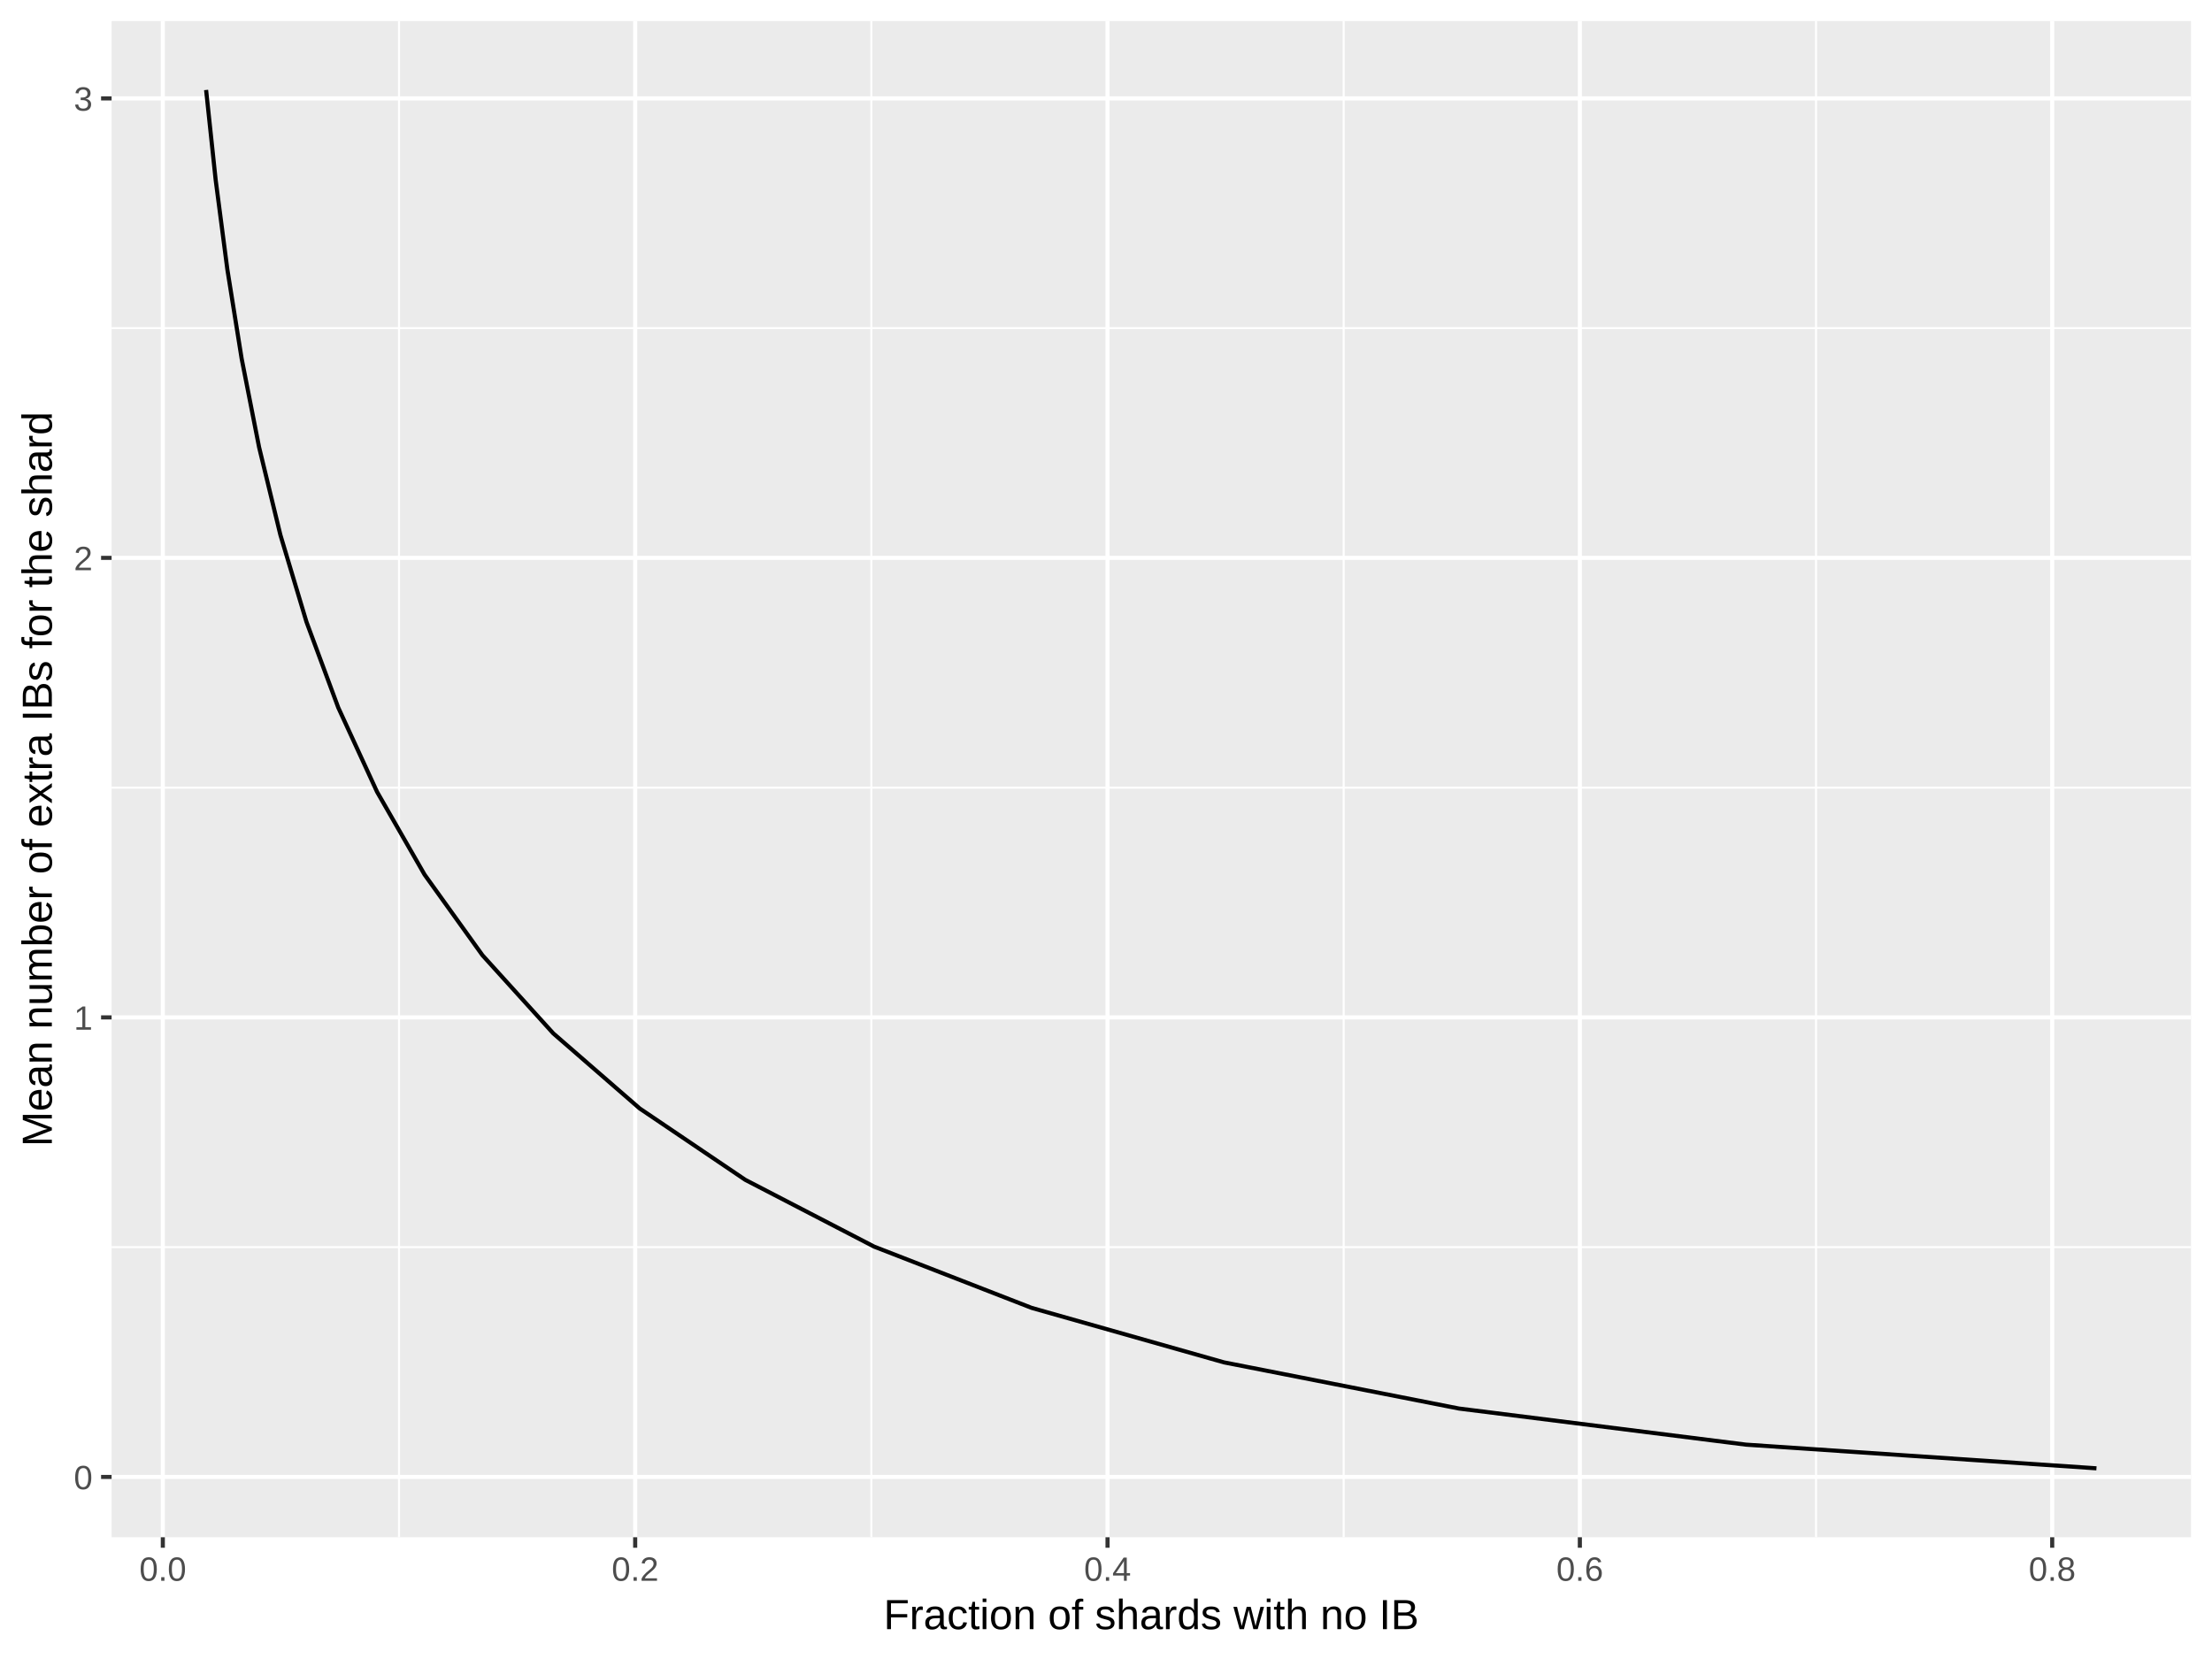
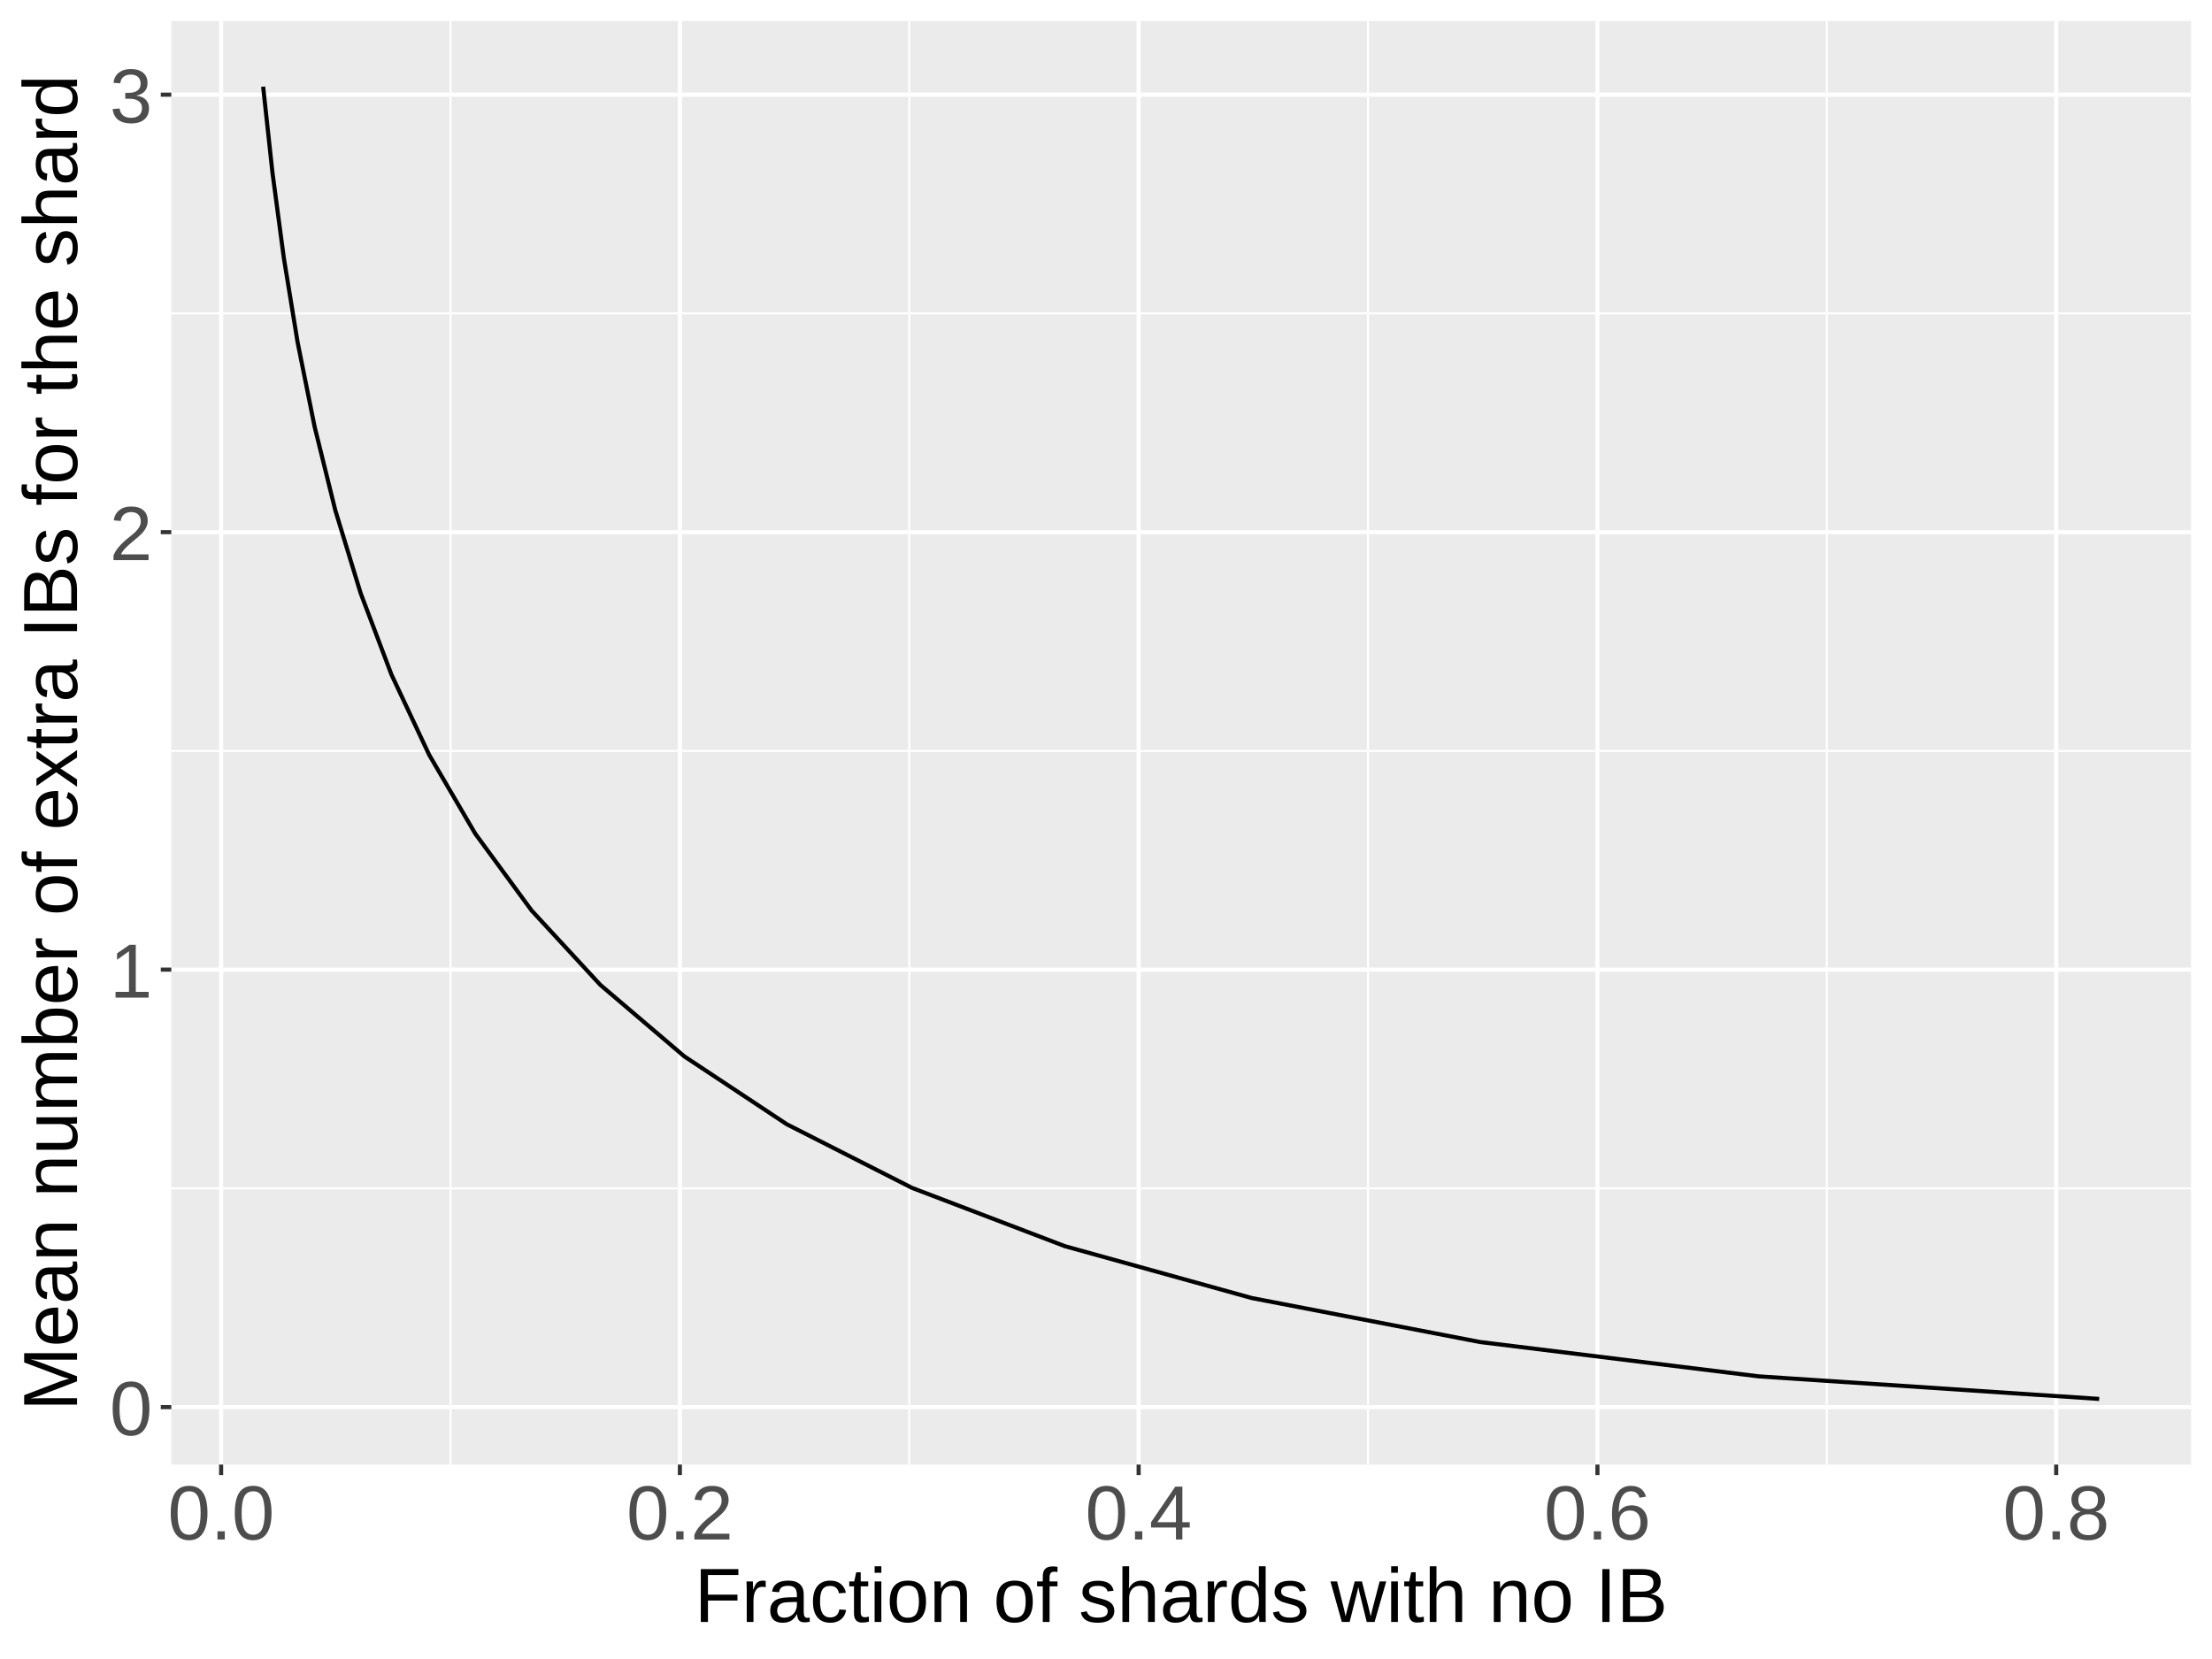
<svg xmlns="http://www.w3.org/2000/svg" class="svglite" width="576.00pt" height="432.00pt" viewBox="0 0 576.00 432.00">
  <defs>
    <style type="text/css">
    .svglite line, .svglite polyline, .svglite polygon, .svglite path, .svglite rect, .svglite circle {
      fill: none;
      stroke: #000000;
      stroke-linecap: round;
      stroke-linejoin: round;
      stroke-miterlimit: 10.00;
    }
    .svglite text {
      white-space: pre;
    }
  </style>
  </defs>
  <rect width="100%" height="100%" style="stroke: none; fill: #FFFFFF;" />
  <defs>
    <clipPath id="cpMC4wMHw1NzYuMDB8MC4wMHw0MzIuMDA=">
      <rect x="0.00" y="0.00" width="576.00" height="432.00" />
    </clipPath>
  </defs>
  <g clip-path="url(#cpMC4wMHw1NzYuMDB8MC4wMHw0MzIuMDA=)">
-     <rect x="0.00" y="0.00" width="576.00" height="432.00" style="stroke-width: 1.07; stroke: #FFFFFF; fill: #FFFFFF;" />
+     <rect x="0" y="0.00" width="576.00" height="432.00" style="stroke-width: 1.07; stroke: #FFFFFF; fill: #FFFFFF;" />
  </g>
  <defs>
-     <clipPath id="cpMjkuMDZ8NTcwLjUyfDUuNDh8NDAwLjI5">
-       <rect x="29.06" y="5.48" width="541.47" height="394.82" />
+     <clipPath id="cpNDQuNjF8NTcwLjUyfDUuNDh8MzgxLjM3">
+       <rect x="44.61" y="5.48" width="525.91" height="375.89" />
    </clipPath>
  </defs>
-   <g clip-path="url(#cpMjkuMDZ8NTcwLjUyfDUuNDh8NDAwLjI5)">
-     <rect x="29.06" y="5.48" width="541.47" height="394.82" style="stroke-width: 1.07; stroke: none; fill: #EBEBEB;" />
-     <polyline points="29.06,324.76 570.52,324.76 " style="stroke-width: 0.53; stroke: #FFFFFF; stroke-linecap: butt;" />
-     <polyline points="29.06,205.10 570.52,205.10 " style="stroke-width: 0.53; stroke: #FFFFFF; stroke-linecap: butt;" />
-     <polyline points="29.06,85.45 570.52,85.45 " style="stroke-width: 0.53; stroke: #FFFFFF; stroke-linecap: butt;" />
-     <polyline points="103.90,400.29 103.90,5.48 " style="stroke-width: 0.53; stroke: #FFFFFF; stroke-linecap: butt;" />
-     <polyline points="226.90,400.29 226.90,5.48 " style="stroke-width: 0.53; stroke: #FFFFFF; stroke-linecap: butt;" />
-     <polyline points="349.89,400.29 349.89,5.48 " style="stroke-width: 0.53; stroke: #FFFFFF; stroke-linecap: butt;" />
-     <polyline points="472.89,400.29 472.89,5.48 " style="stroke-width: 0.53; stroke: #FFFFFF; stroke-linecap: butt;" />
-     <polyline points="29.06,384.59 570.52,384.59 " style="stroke-width: 1.07; stroke: #FFFFFF; stroke-linecap: butt;" />
-     <polyline points="29.06,264.93 570.52,264.93 " style="stroke-width: 1.07; stroke: #FFFFFF; stroke-linecap: butt;" />
-     <polyline points="29.06,145.27 570.52,145.27 " style="stroke-width: 1.07; stroke: #FFFFFF; stroke-linecap: butt;" />
-     <polyline points="29.06,25.62 570.52,25.62 " style="stroke-width: 1.07; stroke: #FFFFFF; stroke-linecap: butt;" />
-     <polyline points="42.40,400.29 42.40,5.48 " style="stroke-width: 1.07; stroke: #FFFFFF; stroke-linecap: butt;" />
-     <polyline points="165.40,400.29 165.40,5.48 " style="stroke-width: 1.07; stroke: #FFFFFF; stroke-linecap: butt;" />
-     <polyline points="288.40,400.29 288.40,5.48 " style="stroke-width: 1.07; stroke: #FFFFFF; stroke-linecap: butt;" />
-     <polyline points="411.39,400.29 411.39,5.48 " style="stroke-width: 1.07; stroke: #FFFFFF; stroke-linecap: butt;" />
-     <polyline points="534.39,400.29 534.39,5.48 " style="stroke-width: 1.07; stroke: #FFFFFF; stroke-linecap: butt;" />
-     <polyline points="53.67,23.43 56.16,46.87 59.21,70.21 62.93,93.42 67.47,116.47 73.02,139.32 79.80,161.93 88.08,184.25 98.19,206.21 110.55,227.74 125.63,248.74 144.06,269.08 166.57,288.64 194.06,307.22 227.63,324.62 268.64,340.57 318.73,354.76 379.91,366.78 454.64,376.18 545.91,382.35 " style="stroke-width: 1.07; stroke-linecap: butt;" />
+   <g clip-path="url(#cpNDQuNjF8NTcwLjUyfDUuNDh8MzgxLjM3)">
+     <rect x="44.61" y="5.48" width="525.91" height="375.89" style="stroke-width: 1.07; stroke: none; fill: #EBEBEB;" />
+     <polyline points="44.61,309.45 570.52,309.45 " style="stroke-width: 0.53; stroke: #FFFFFF; stroke-linecap: butt;" />
+     <polyline points="44.61,195.53 570.52,195.53 " style="stroke-width: 0.53; stroke: #FFFFFF; stroke-linecap: butt;" />
+     <polyline points="44.61,81.61 570.52,81.61 " style="stroke-width: 0.53; stroke: #FFFFFF; stroke-linecap: butt;" />
+     <polyline points="117.31,381.37 117.31,5.48 " style="stroke-width: 0.53; stroke: #FFFFFF; stroke-linecap: butt;" />
+     <polyline points="236.77,381.37 236.77,5.48 " style="stroke-width: 0.53; stroke: #FFFFFF; stroke-linecap: butt;" />
+     <polyline points="356.23,381.37 356.23,5.48 " style="stroke-width: 0.53; stroke: #FFFFFF; stroke-linecap: butt;" />
+     <polyline points="475.70,381.37 475.70,5.48 " style="stroke-width: 0.53; stroke: #FFFFFF; stroke-linecap: butt;" />
+     <polyline points="44.61,366.41 570.52,366.41 " style="stroke-width: 1.07; stroke: #FFFFFF; stroke-linecap: butt;" />
+     <polyline points="44.61,252.49 570.52,252.49 " style="stroke-width: 1.07; stroke: #FFFFFF; stroke-linecap: butt;" />
+     <polyline points="44.61,138.57 570.52,138.57 " style="stroke-width: 1.07; stroke: #FFFFFF; stroke-linecap: butt;" />
+     <polyline points="44.61,24.65 570.52,24.65 " style="stroke-width: 1.07; stroke: #FFFFFF; stroke-linecap: butt;" />
+     <polyline points="57.58,381.37 57.58,5.48 " style="stroke-width: 1.07; stroke: #FFFFFF; stroke-linecap: butt;" />
+     <polyline points="177.04,381.37 177.04,5.48 " style="stroke-width: 1.07; stroke: #FFFFFF; stroke-linecap: butt;" />
+     <polyline points="296.50,381.37 296.50,5.48 " style="stroke-width: 1.07; stroke: #FFFFFF; stroke-linecap: butt;" />
+     <polyline points="415.97,381.37 415.97,5.48 " style="stroke-width: 1.07; stroke: #FFFFFF; stroke-linecap: butt;" />
+     <polyline points="535.43,381.37 535.43,5.48 " style="stroke-width: 1.07; stroke: #FFFFFF; stroke-linecap: butt;" />
+     <polyline points="68.52,22.57 70.94,44.89 73.90,67.11 77.51,89.20 81.93,111.14 87.32,132.90 93.90,154.43 101.94,175.68 111.77,196.59 123.76,217.09 138.42,237.08 156.31,256.45 178.17,275.06 204.87,292.75 237.49,309.32 277.32,324.51 325.97,338.01 385.39,349.46 457.97,358.40 546.62,364.28 " style="stroke-width: 1.07; stroke-linecap: butt;" />
  </g>
  <g clip-path="url(#cpMC4wMHw1NzYuMDB8MC4wMHw0MzIuMDA=)">
-     <text x="24.12" y="387.80" text-anchor="end" style="font-size: 8.80px;fill: #4D4D4D; font-family: &quot;Arial&quot;;" textLength="5.59px" lengthAdjust="spacingAndGlyphs">0</text>
-     <text x="24.12" y="268.14" text-anchor="end" style="font-size: 8.80px;fill: #4D4D4D; font-family: &quot;Arial&quot;;" textLength="5.59px" lengthAdjust="spacingAndGlyphs">1</text>
-     <text x="24.12" y="148.48" text-anchor="end" style="font-size: 8.80px;fill: #4D4D4D; font-family: &quot;Arial&quot;;" textLength="5.59px" lengthAdjust="spacingAndGlyphs">2</text>
-     <text x="24.12" y="28.82" text-anchor="end" style="font-size: 8.80px;fill: #4D4D4D; font-family: &quot;Arial&quot;;" textLength="5.59px" lengthAdjust="spacingAndGlyphs">3</text>
-     <polyline points="26.32,384.59 29.06,384.59 " style="stroke-width: 1.07; stroke: #333333; stroke-linecap: butt;" />
-     <polyline points="26.32,264.93 29.06,264.93 " style="stroke-width: 1.07; stroke: #333333; stroke-linecap: butt;" />
-     <polyline points="26.32,145.27 29.06,145.27 " style="stroke-width: 1.07; stroke: #333333; stroke-linecap: butt;" />
-     <polyline points="26.32,25.62 29.06,25.62 " style="stroke-width: 1.07; stroke: #333333; stroke-linecap: butt;" />
-     <polyline points="42.40,403.03 42.40,400.29 " style="stroke-width: 1.07; stroke: #333333; stroke-linecap: butt;" />
-     <polyline points="165.40,403.03 165.40,400.29 " style="stroke-width: 1.07; stroke: #333333; stroke-linecap: butt;" />
-     <polyline points="288.40,403.03 288.40,400.29 " style="stroke-width: 1.07; stroke: #333333; stroke-linecap: butt;" />
-     <polyline points="411.39,403.03 411.39,400.29 " style="stroke-width: 1.07; stroke: #333333; stroke-linecap: butt;" />
-     <polyline points="534.39,403.03 534.39,400.29 " style="stroke-width: 1.07; stroke: #333333; stroke-linecap: butt;" />
-     <text x="42.40" y="411.64" text-anchor="middle" style="font-size: 8.80px;fill: #4D4D4D; font-family: &quot;Arial&quot;;" textLength="13.98px" lengthAdjust="spacingAndGlyphs">0.0</text>
-     <text x="165.40" y="411.64" text-anchor="middle" style="font-size: 8.80px;fill: #4D4D4D; font-family: &quot;Arial&quot;;" textLength="13.98px" lengthAdjust="spacingAndGlyphs">0.2</text>
-     <text x="288.40" y="411.64" text-anchor="middle" style="font-size: 8.80px;fill: #4D4D4D; font-family: &quot;Arial&quot;;" textLength="13.98px" lengthAdjust="spacingAndGlyphs">0.4</text>
-     <text x="411.39" y="411.64" text-anchor="middle" style="font-size: 8.80px;fill: #4D4D4D; font-family: &quot;Arial&quot;;" textLength="13.98px" lengthAdjust="spacingAndGlyphs">0.6</text>
-     <text x="534.39" y="411.64" text-anchor="middle" style="font-size: 8.80px;fill: #4D4D4D; font-family: &quot;Arial&quot;;" textLength="13.98px" lengthAdjust="spacingAndGlyphs">0.8</text>
-     <text x="299.79" y="424.23" text-anchor="middle" style="font-size: 11.00px; font-family: &quot;Arial&quot;;" textLength="156.33px" lengthAdjust="spacingAndGlyphs">Fraction of shards with no IB</text>
-     <text transform="translate(13.50,202.89) rotate(-90)" text-anchor="middle" style="font-size: 11.00px; font-family: &quot;Arial&quot;;" textLength="217.10px" lengthAdjust="spacingAndGlyphs">Mean number of extra IBs for the shard</text>
+     <text x="39.68" y="373.70" text-anchor="end" style="font-size: 20.00px;fill: #4D4D4D; font-family: &quot;Arial&quot;;" textLength="12.72px" lengthAdjust="spacingAndGlyphs">0</text>
+     <text x="39.68" y="259.78" text-anchor="end" style="font-size: 20.00px;fill: #4D4D4D; font-family: &quot;Arial&quot;;" textLength="12.72px" lengthAdjust="spacingAndGlyphs">1</text>
+     <text x="39.68" y="145.86" text-anchor="end" style="font-size: 20.00px;fill: #4D4D4D; font-family: &quot;Arial&quot;;" textLength="12.72px" lengthAdjust="spacingAndGlyphs">2</text>
+     <text x="39.68" y="31.94" text-anchor="end" style="font-size: 20.00px;fill: #4D4D4D; font-family: &quot;Arial&quot;;" textLength="12.72px" lengthAdjust="spacingAndGlyphs">3</text>
+     <polyline points="41.87,366.41 44.61,366.41 " style="stroke-width: 1.07; stroke: #333333; stroke-linecap: butt;" />
+     <polyline points="41.87,252.49 44.61,252.49 " style="stroke-width: 1.07; stroke: #333333; stroke-linecap: butt;" />
+     <polyline points="41.87,138.57 44.61,138.57 " style="stroke-width: 1.07; stroke: #333333; stroke-linecap: butt;" />
+     <polyline points="41.87,24.65 44.61,24.65 " style="stroke-width: 1.07; stroke: #333333; stroke-linecap: butt;" />
+     <polyline points="57.58,384.11 57.58,381.37 " style="stroke-width: 1.07; stroke: #333333; stroke-linecap: butt;" />
+     <polyline points="177.04,384.11 177.04,381.37 " style="stroke-width: 1.07; stroke: #333333; stroke-linecap: butt;" />
+     <polyline points="296.50,384.11 296.50,381.37 " style="stroke-width: 1.07; stroke: #333333; stroke-linecap: butt;" />
+     <polyline points="415.97,384.11 415.97,381.37 " style="stroke-width: 1.07; stroke: #333333; stroke-linecap: butt;" />
+     <polyline points="535.43,384.11 535.43,381.37 " style="stroke-width: 1.07; stroke: #333333; stroke-linecap: butt;" />
+     <text x="57.58" y="400.88" text-anchor="middle" style="font-size: 20.00px;fill: #4D4D4D; font-family: &quot;Arial&quot;;" textLength="31.80px" lengthAdjust="spacingAndGlyphs">0.0</text>
+     <text x="177.04" y="400.88" text-anchor="middle" style="font-size: 20.00px;fill: #4D4D4D; font-family: &quot;Arial&quot;;" textLength="31.80px" lengthAdjust="spacingAndGlyphs">0.2</text>
+     <text x="296.50" y="400.88" text-anchor="middle" style="font-size: 20.00px;fill: #4D4D4D; font-family: &quot;Arial&quot;;" textLength="31.80px" lengthAdjust="spacingAndGlyphs">0.4</text>
+     <text x="415.97" y="400.88" text-anchor="middle" style="font-size: 20.00px;fill: #4D4D4D; font-family: &quot;Arial&quot;;" textLength="31.80px" lengthAdjust="spacingAndGlyphs">0.6</text>
+     <text x="535.43" y="400.88" text-anchor="middle" style="font-size: 20.00px;fill: #4D4D4D; font-family: &quot;Arial&quot;;" textLength="31.80px" lengthAdjust="spacingAndGlyphs">0.8</text>
+     <text x="307.57" y="422.36" text-anchor="middle" style="font-size: 20.00px; font-family: &quot;Arial&quot;;" textLength="284.22px" lengthAdjust="spacingAndGlyphs">Fraction of shards with no IB</text>
+     <text transform="translate(20.06,193.42) rotate(-90)" text-anchor="middle" style="font-size: 20.00px; font-family: &quot;Arial&quot;;" textLength="394.73px" lengthAdjust="spacingAndGlyphs">Mean number of extra IBs for the shard</text>
  </g>
</svg>
